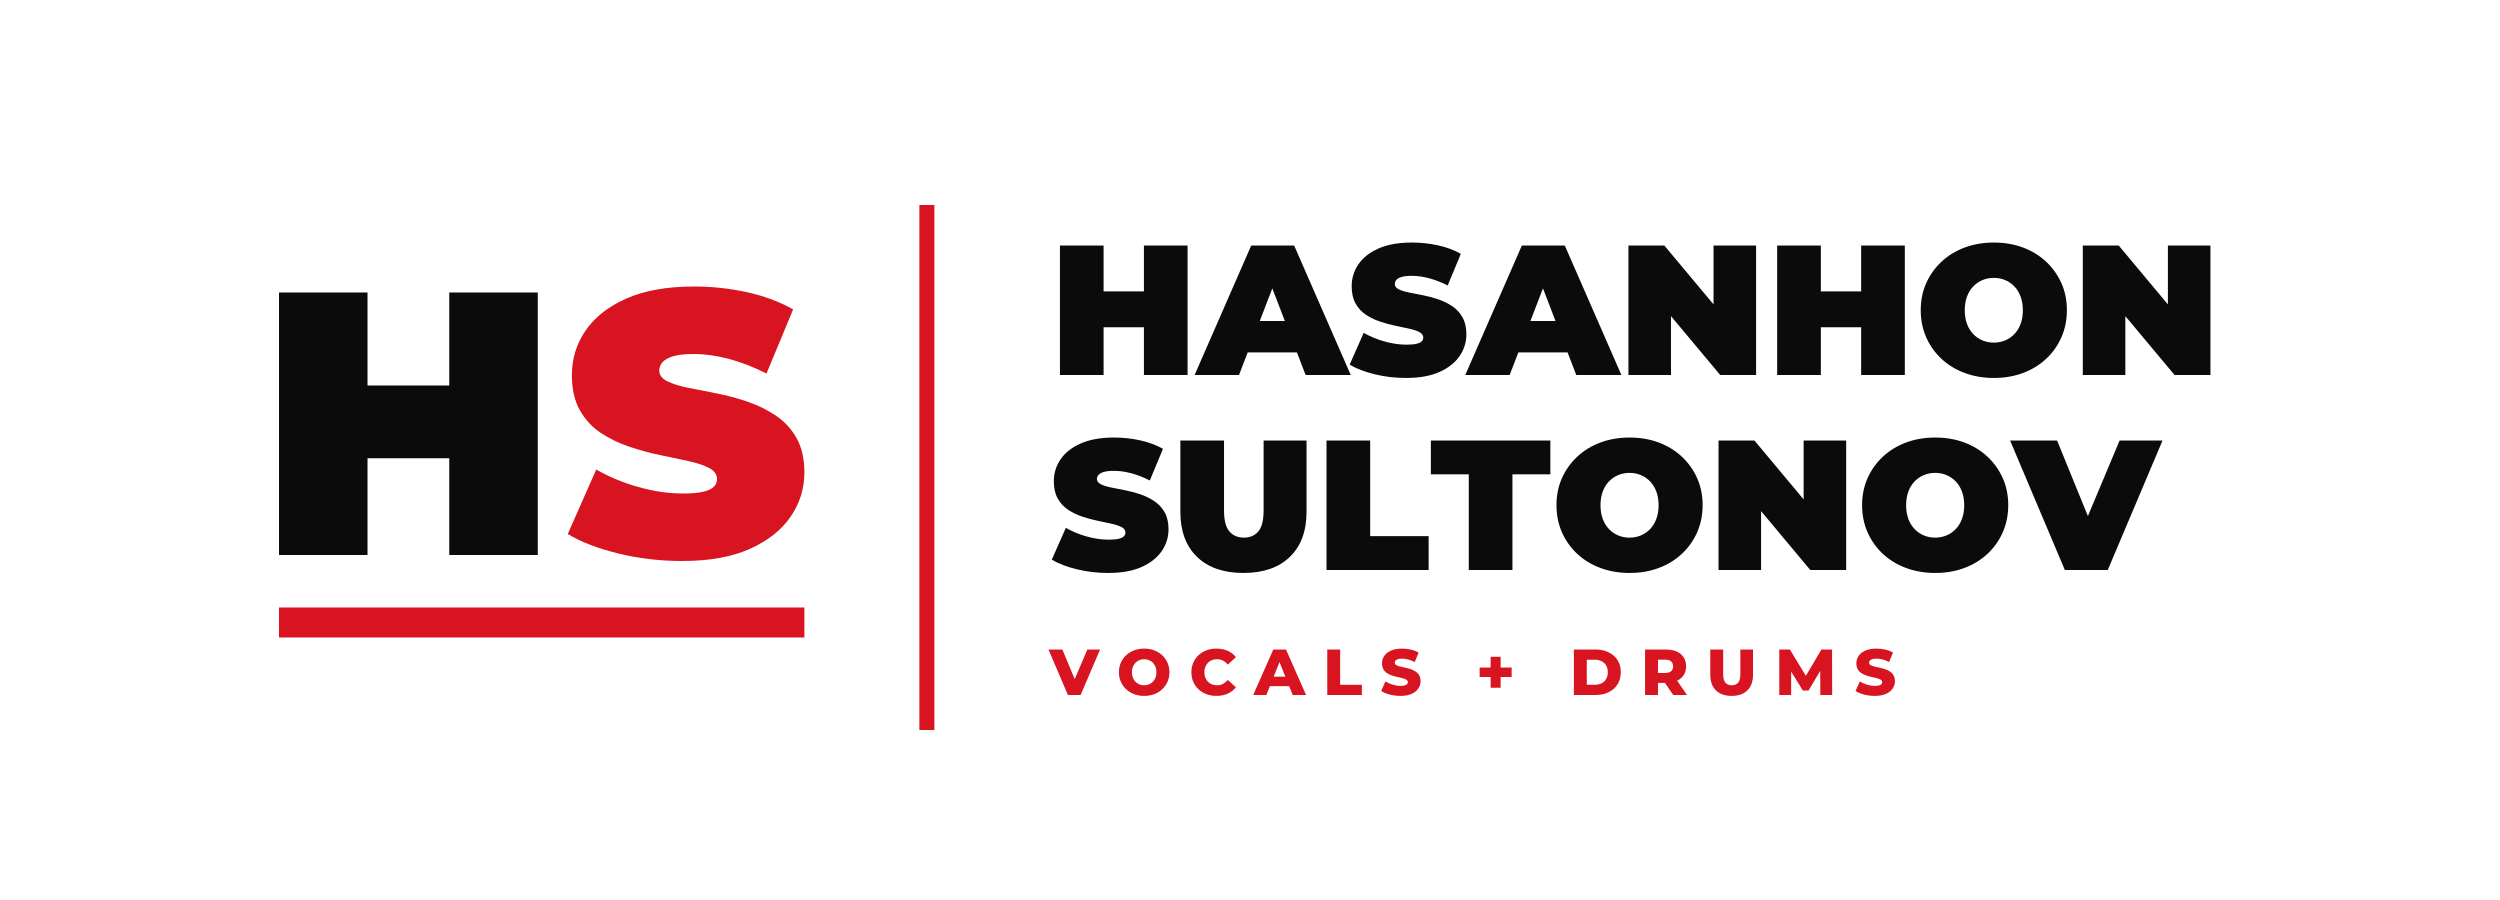
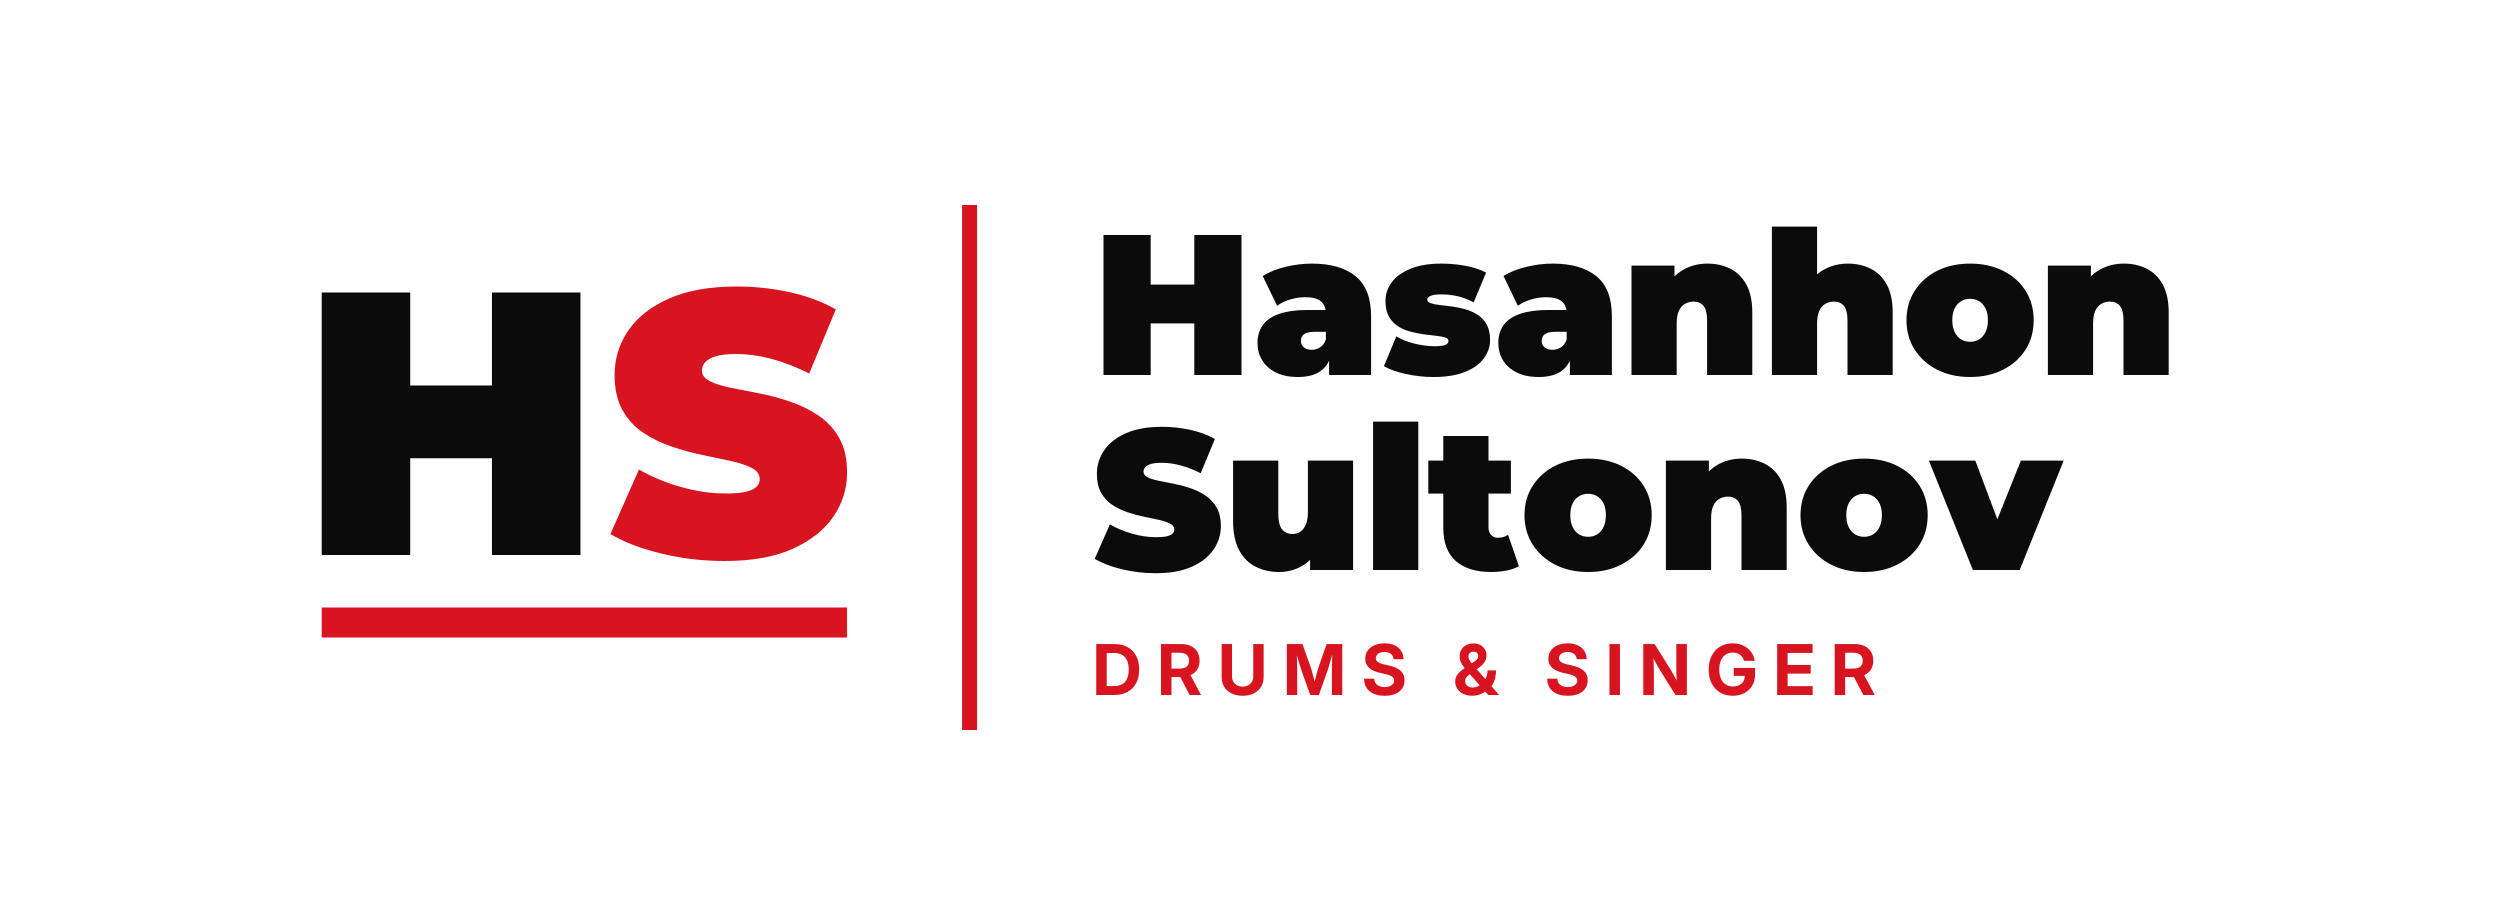
<svg xmlns="http://www.w3.org/2000/svg" viewBox="0 0 1000 360" width="3000" height="1080">
  <g id="monogram">
    <g id="mono-H">
-       <path fill="#0B0B0B" d="M179.704 222.0V117.0H215.104V222.0ZM111.604 222.0V117.0H147.004V222.0ZM144.604 183.3V154.2H182.104V183.3Z" />
+       <path fill="#0B0B0B" d="M196.785 222.0V117.0H232.185V222.0ZM128.685 222.0V117.0H164.085V222.0ZM161.685 183.3V154.2H199.185V183.3Z" />
    </g>
    <g id="mono-S">
-       <path fill="#D7141F" d="M272.854 224.4Q259.654 224.4 247.354 221.4Q235.054 218.4 227.104 213.6L238.504 187.8Q246.004 192.15 255.229 194.775Q264.454 197.4 273.154 197.4Q278.254 197.4 281.179 196.725Q284.104 196.05 285.454 194.775Q286.804 193.5 286.804 191.7Q286.804 188.85 283.654 187.2Q280.504 185.55 275.329 184.425Q270.154 183.3 264.004 182.025Q257.854 180.75 251.629 178.65Q245.404 176.55 240.229 173.1Q235.054 169.65 231.904 164.025Q228.754 158.4 228.754 150.0Q228.754 140.25 234.229 132.225Q239.704 124.2 250.579 119.4Q261.454 114.6 277.654 114.6Q288.304 114.6 298.654 116.85Q309.004 119.1 317.254 123.75L306.604 149.4Q298.804 145.5 291.529 143.55Q284.254 141.6 277.354 141.6Q272.254 141.6 269.254 142.5Q266.254 143.4 264.979 144.9Q263.704 146.4 263.704 148.2Q263.704 150.9 266.854 152.475Q270.004 154.05 275.179 155.1Q280.354 156.15 286.579 157.35Q292.804 158.55 298.954 160.65Q305.104 162.75 310.279 166.2Q315.454 169.65 318.604 175.2Q321.754 180.75 321.754 189.0Q321.754 198.6 316.279 206.625Q310.804 214.65 300.004 219.525Q289.204 224.4 272.854 224.4Z" />
+       <path fill="#D7141F" d="M289.935 224.4Q276.735 224.4 264.435 221.4Q252.135 218.4 244.185 213.6L255.585 187.8Q263.085 192.15 272.31 194.775Q281.535 197.4 290.235 197.4Q295.335 197.4 298.26 196.725Q301.185 196.05 302.535 194.775Q303.885 193.5 303.885 191.7Q303.885 188.85 300.735 187.2Q297.585 185.55 292.41 184.425Q287.235 183.3 281.085 182.025Q274.935 180.75 268.71 178.65Q262.485 176.55 257.31 173.1Q252.135 169.65 248.985 164.025Q245.835 158.4 245.835 150.0Q245.835 140.25 251.31 132.225Q256.785 124.2 267.66 119.4Q278.535 114.6 294.735 114.6Q305.385 114.6 315.735 116.85Q326.085 119.1 334.335 123.75L323.685 149.4Q315.885 145.5 308.61 143.55Q301.335 141.6 294.435 141.6Q289.335 141.6 286.335 142.5Q283.335 143.4 282.06 144.9Q280.785 146.4 280.785 148.2Q280.785 150.9 283.935 152.475Q287.085 154.05 292.26 155.1Q297.435 156.15 303.66 157.35Q309.885 158.55 316.035 160.65Q322.185 162.75 327.36 166.2Q332.535 169.65 335.685 175.2Q338.835 180.75 338.835 189.0Q338.835 198.6 333.36 206.625Q327.885 214.65 317.085 219.525Q306.285 224.4 289.935 224.4Z" />
    </g>
-     <rect id="mono-bar" x="111.60" y="243.00" width="210.15" height="12.00" fill="#D7141F" />
+     <rect id="mono-bar" x="128.68" y="243.00" width="210.15" height="12.00" fill="#D7141F" />
  </g>
-   <rect id="divider" x="367.75" y="82" width="6" height="210" fill="#D7141F" />
+   <rect id="divider" x="384.83" y="82" width="6" height="210" fill="#D7141F" />
  <g id="name-1">
-     <path fill="#0B0B0B" d="M457.568 150.0V98.2H475.032V150.0ZM423.972 150.0V98.2H441.436V150.0ZM440.252 130.908V116.552H458.752V130.908ZM477.844 150.0 500.488 98.2H517.656L540.3 150.0H522.244L505.52 106.488H512.328L495.604 150.0ZM491.312 140.972 495.752 128.392H519.58L524.02 140.972ZM562.426 151.184Q555.914 151.184 549.846 149.704Q543.778 148.224 539.856 145.856L545.48 133.128Q549.18 135.274 553.731 136.569Q558.282 137.864 562.574 137.864Q565.09 137.864 566.533 137.531Q567.976 137.198 568.642 136.569Q569.308 135.94 569.308 135.052Q569.308 133.646 567.754 132.832Q566.2 132.018 563.647 131.463Q561.094 130.908 558.06 130.279Q555.026 129.65 551.955 128.614Q548.884 127.578 546.331 125.876Q543.778 124.174 542.224 121.399Q540.67 118.624 540.67 114.48Q540.67 109.67 543.371 105.711Q546.072 101.752 551.437 99.384Q556.802 97.016 564.794 97.016Q570.048 97.016 575.154 98.126Q580.26 99.236 584.33 101.53L579.076 114.184Q575.228 112.26 571.639 111.298Q568.05 110.336 564.646 110.336Q562.13 110.336 560.65 110.78Q559.17 111.224 558.541 111.964Q557.912 112.704 557.912 113.592Q557.912 114.924 559.466 115.701Q561.02 116.478 563.573 116.996Q566.126 117.514 569.197 118.106Q572.268 118.698 575.302 119.734Q578.336 120.77 580.889 122.472Q583.442 124.174 584.996 126.912Q586.55 129.65 586.55 133.72Q586.55 138.456 583.849 142.415Q581.148 146.374 575.82 148.779Q570.492 151.184 562.426 151.184ZM586.106 150.0 608.75 98.2H625.918L648.562 150.0H630.506L613.782 106.488H620.59L603.866 150.0ZM599.574 140.972 604.014 128.392H627.842L632.282 140.972ZM651.374 150.0V98.2H665.73L692.074 129.724H685.414V98.2H702.434V150.0H688.078L661.734 118.476H668.394V150.0ZM744.466 150.0V98.2H761.93V150.0ZM710.87 150.0V98.2H728.334V150.0ZM727.15 130.908V116.552H745.65V130.908ZM797.561 151.184Q791.234 151.184 785.869 149.186Q780.504 147.188 776.582 143.525Q772.66 139.862 770.477 134.906Q768.294 129.95 768.294 124.065Q768.294 118.18 770.477 113.275Q772.66 108.37 776.582 104.691Q780.504 101.012 785.864 99.014Q791.223 97.016 797.524 97.016Q803.888 97.016 809.216 99.014Q814.544 101.012 818.466 104.691Q822.388 108.37 824.571 113.275Q826.754 118.18 826.754 124.065Q826.754 129.95 824.571 134.906Q822.388 139.862 818.466 143.525Q814.544 147.188 809.216 149.186Q803.888 151.184 797.561 151.184ZM797.521 137.05Q799.966 137.05 802.075 136.162Q804.184 135.274 805.775 133.609Q807.366 131.944 808.254 129.539Q809.142 127.134 809.142 124.1Q809.142 121.066 808.254 118.661Q807.366 116.256 805.775 114.591Q804.184 112.926 802.078 112.038Q799.973 111.15 797.527 111.15Q795.082 111.15 792.973 112.038Q790.864 112.926 789.273 114.591Q787.682 116.256 786.794 118.661Q785.906 121.066 785.906 124.1Q785.906 127.134 786.794 129.539Q787.682 131.944 789.273 133.609Q790.864 135.274 792.97 136.162Q795.075 137.05 797.521 137.05ZM833.118 150.0V98.2H847.474L873.818 129.724H867.158V98.2H884.178V150.0H869.822L843.478 118.476H850.138V150.0Z" />
+     <path fill="#0B0B0B" d="M477.715 150.0V94.0H496.595V150.0ZM441.395 150.0V94.0H460.275V150.0ZM458.995 129.36V113.84H478.995V129.36ZM531.635 150.0V142.24L530.355 140.16V125.44Q530.355 122.24 528.395 120.56Q526.435 118.88 522.035 118.88Q519.075 118.88 516.035 119.8Q512.995 120.72 510.835 122.32L505.075 110.4Q508.915 108.0 514.275 106.72Q519.635 105.44 524.755 105.44Q536.035 105.44 542.235 110.48Q548.435 115.52 548.435 126.48V150.0ZM519.235 150.8Q513.875 150.8 510.275 148.96Q506.675 147.12 504.835 144.04Q502.995 140.96 502.995 137.2Q502.995 132.96 505.155 130.0Q507.315 127.04 511.755 125.52Q516.195 124.0 522.995 124.0H532.115V132.72H525.875Q522.995 132.72 521.675 133.64Q520.355 134.56 520.355 136.4Q520.355 137.92 521.515 138.92Q522.675 139.92 524.675 139.92Q526.515 139.92 528.075 138.92Q529.635 137.92 530.355 135.76L532.675 141.12Q531.635 146.0 528.275 148.4Q524.915 150.8 519.235 150.8ZM573.395 150.8Q567.795 150.8 562.355 149.6Q556.915 148.4 553.555 146.48L558.515 134.56Q561.635 136.4 565.755 137.44Q569.875 138.48 573.795 138.48Q577.075 138.48 578.235 137.92Q579.395 137.36 579.395 136.4Q579.395 135.44 578.035 135.0Q576.675 134.56 574.435 134.32Q572.195 134.08 569.515 133.72Q566.835 133.36 564.115 132.64Q561.395 131.92 559.155 130.48Q556.915 129.04 555.555 126.6Q554.195 124.16 554.195 120.4Q554.195 116.24 556.715 112.88Q559.235 109.52 564.235 107.48Q569.235 105.44 576.595 105.44Q581.395 105.44 586.195 106.32Q590.995 107.2 594.435 109.04L589.475 120.96Q586.115 119.12 582.875 118.44Q579.635 117.76 576.835 117.76Q573.395 117.76 572.155 118.4Q570.915 119.04 570.915 119.84Q570.915 120.8 572.275 121.28Q573.635 121.76 575.875 122.0Q578.115 122.24 580.795 122.6Q583.475 122.96 586.155 123.72Q588.835 124.48 591.075 125.92Q593.315 127.36 594.675 129.8Q596.035 132.24 596.035 136.0Q596.035 139.92 593.555 143.32Q591.075 146.72 586.035 148.76Q580.995 150.8 573.395 150.8ZM627.955 150.0V142.24L626.675 140.16V125.44Q626.675 122.24 624.715 120.56Q622.755 118.88 618.355 118.88Q615.395 118.88 612.355 119.8Q609.315 120.72 607.155 122.32L601.395 110.4Q605.235 108.0 610.595 106.72Q615.955 105.44 621.075 105.44Q632.355 105.44 638.555 110.48Q644.755 115.52 644.755 126.48V150.0ZM615.555 150.8Q610.195 150.8 606.595 148.96Q602.995 147.12 601.155 144.04Q599.315 140.96 599.315 137.2Q599.315 132.96 601.475 130.0Q603.635 127.04 608.075 125.52Q612.515 124.0 619.315 124.0H628.435V132.72H622.195Q619.315 132.72 617.995 133.64Q616.675 134.56 616.675 136.4Q616.675 137.92 617.835 138.92Q618.995 139.92 620.995 139.92Q622.835 139.92 624.395 138.92Q625.955 137.92 626.675 135.76L628.995 141.12Q627.955 146.0 624.595 148.4Q621.235 150.8 615.555 150.8ZM652.595 150.0V106.24H669.795V119.04L666.355 115.36Q668.915 110.4 673.275 107.92Q677.635 105.44 682.995 105.44Q688.035 105.44 692.115 107.48Q696.195 109.52 698.555 113.84Q700.915 118.16 700.915 125.04V150.0H682.835V128.16Q682.835 124.08 681.395 122.36Q679.955 120.64 677.475 120.64Q675.635 120.64 674.075 121.48Q672.515 122.32 671.595 124.24Q670.675 126.16 670.675 129.44V150.0ZM708.755 150.0V90.64H726.835V119.04L722.515 115.36Q725.075 110.4 729.435 107.92Q733.795 105.44 739.155 105.44Q744.195 105.44 748.275 107.48Q752.355 109.52 754.715 113.84Q757.075 118.16 757.075 125.04V150.0H738.995V128.16Q738.995 124.08 737.555 122.36Q736.115 120.64 733.635 120.64Q731.795 120.64 730.235 121.48Q728.675 122.32 727.755 124.24Q726.835 126.16 726.835 129.44V150.0ZM788.035 150.8Q780.595 150.8 774.875 147.88Q769.155 144.96 765.875 139.84Q762.595 134.72 762.595 128.08Q762.595 121.44 765.875 116.32Q769.155 111.2 774.875 108.32Q780.595 105.44 788.035 105.44Q795.475 105.44 801.235 108.32Q806.995 111.2 810.235 116.32Q813.475 121.44 813.475 128.08Q813.475 134.72 810.235 139.84Q806.995 144.96 801.235 147.88Q795.475 150.8 788.035 150.8ZM788.035 136.72Q790.035 136.72 791.635 135.76Q793.235 134.8 794.195 132.84Q795.155 130.88 795.155 128.08Q795.155 125.2 794.195 123.32Q793.235 121.44 791.635 120.48Q790.035 119.52 788.035 119.52Q786.035 119.52 784.435 120.48Q782.835 121.44 781.875 123.32Q780.915 125.2 780.915 128.08Q780.915 130.88 781.875 132.84Q782.835 134.8 784.435 135.76Q786.035 136.72 788.035 136.72ZM819.155 150.0V106.24H836.355V119.04L832.915 115.36Q835.475 110.4 839.835 107.92Q844.195 105.44 849.555 105.44Q854.595 105.44 858.675 107.48Q862.755 109.52 865.115 113.84Q867.475 118.16 867.475 125.04V150.0H849.395V128.16Q849.395 124.08 847.955 122.36Q846.515 120.64 844.035 120.64Q842.195 120.64 840.635 121.48Q839.075 122.32 838.155 124.24Q837.235 126.16 837.235 129.44V150.0Z" />
  </g>
  <g id="name-2">
-     <path fill="#0B0B0B" d="M443.286 229.184Q436.774 229.184 430.706 227.704Q424.638 226.224 420.716 223.856L426.34 211.128Q430.04 213.274 434.591 214.569Q439.142 215.864 443.434 215.864Q445.95 215.864 447.393 215.531Q448.836 215.198 449.502 214.569Q450.168 213.94 450.168 213.052Q450.168 211.646 448.614 210.832Q447.06 210.018 444.507 209.463Q441.954 208.908 438.92 208.279Q435.886 207.65 432.815 206.614Q429.744 205.578 427.191 203.876Q424.638 202.174 423.084 199.399Q421.53 196.624 421.53 192.48Q421.53 187.67 424.231 183.711Q426.932 179.752 432.297 177.384Q437.662 175.016 445.654 175.016Q450.908 175.016 456.014 176.126Q461.12 177.236 465.19 179.53L459.936 192.184Q456.088 190.26 452.499 189.298Q448.91 188.336 445.506 188.336Q442.99 188.336 441.51 188.78Q440.03 189.224 439.401 189.964Q438.772 190.704 438.772 191.592Q438.772 192.924 440.326 193.701Q441.88 194.478 444.433 194.996Q446.986 195.514 450.057 196.106Q453.128 196.698 456.162 197.734Q459.196 198.77 461.749 200.472Q464.302 202.174 465.856 204.912Q467.41 207.65 467.41 211.72Q467.41 216.456 464.709 220.415Q462.008 224.374 456.68 226.779Q451.352 229.184 443.286 229.184ZM497.38 229.184Q485.466 229.184 478.806 222.746Q472.146 216.308 472.146 204.69V176.2H489.61V204.172Q489.61 210.092 491.756 212.571Q493.902 215.05 497.528 215.05Q501.228 215.05 503.337 212.571Q505.446 210.092 505.446 204.172V176.2H522.614V204.69Q522.614 216.308 515.954 222.746Q509.294 229.184 497.38 229.184ZM530.606 228.0V176.2H548.07V214.458H571.454V228.0ZM587.512 228.0V189.742H572.342V176.2H620.146V189.742H604.976V228.0ZM651.855 229.184Q645.528 229.184 640.163 227.186Q634.798 225.188 630.876 221.525Q626.954 217.862 624.771 212.906Q622.588 207.95 622.588 202.065Q622.588 196.18 624.771 191.275Q626.954 186.37 630.876 182.691Q634.798 179.012 640.158 177.014Q645.517 175.016 651.818 175.016Q658.182 175.016 663.51 177.014Q668.838 179.012 672.76 182.691Q676.682 186.37 678.865 191.275Q681.048 196.18 681.048 202.065Q681.048 207.95 678.865 212.906Q676.682 217.862 672.76 221.525Q668.838 225.188 663.51 227.186Q658.182 229.184 651.855 229.184ZM651.815 215.05Q654.26 215.05 656.369 214.162Q658.478 213.274 660.069 211.609Q661.66 209.944 662.548 207.539Q663.436 205.134 663.436 202.1Q663.436 199.066 662.548 196.661Q661.66 194.256 660.069 192.591Q658.478 190.926 656.372 190.038Q654.267 189.15 651.821 189.15Q649.376 189.15 647.267 190.038Q645.158 190.926 643.567 192.591Q641.976 194.256 641.088 196.661Q640.2 199.066 640.2 202.1Q640.2 205.134 641.088 207.539Q641.976 209.944 643.567 211.609Q645.158 213.274 647.264 214.162Q649.369 215.05 651.815 215.05ZM687.412 228.0V176.2H701.768L728.112 207.724H721.452V176.2H738.472V228.0H724.116L697.772 196.476H704.432V228.0ZM774.103 229.184Q767.776 229.184 762.411 227.186Q757.046 225.188 753.124 221.525Q749.202 217.862 747.019 212.906Q744.836 207.95 744.836 202.065Q744.836 196.18 747.019 191.275Q749.202 186.37 753.124 182.691Q757.046 179.012 762.406 177.014Q767.765 175.016 774.066 175.016Q780.43 175.016 785.758 177.014Q791.086 179.012 795.008 182.691Q798.93 186.37 801.113 191.275Q803.296 196.18 803.296 202.065Q803.296 207.95 801.113 212.906Q798.93 217.862 795.008 221.525Q791.086 225.188 785.758 227.186Q780.43 229.184 774.103 229.184ZM774.063 215.05Q776.508 215.05 778.617 214.162Q780.726 213.274 782.317 211.609Q783.908 209.944 784.796 207.539Q785.684 205.134 785.684 202.1Q785.684 199.066 784.796 196.661Q783.908 194.256 782.317 192.591Q780.726 190.926 778.62 190.038Q776.515 189.15 774.069 189.15Q771.624 189.15 769.515 190.038Q767.406 190.926 765.815 192.591Q764.224 194.256 763.336 196.661Q762.448 199.066 762.448 202.1Q762.448 205.134 763.336 207.539Q764.224 209.944 765.815 211.609Q767.406 213.274 769.512 214.162Q771.617 215.05 774.063 215.05ZM825.94 228.0 804.036 176.2H822.832L840.666 219.934H829.492L847.844 176.2H865.012L843.108 228.0Z" />
+     <path fill="#0B0B0B" d="M462.275 229.28Q455.235 229.28 448.675 227.68Q442.115 226.08 437.875 223.52L443.955 209.76Q447.955 212.08 452.875 213.48Q457.795 214.88 462.435 214.88Q465.155 214.88 466.715 214.52Q468.275 214.16 468.995 213.48Q469.715 212.8 469.715 211.84Q469.715 210.32 468.035 209.44Q466.355 208.56 463.595 207.96Q460.835 207.36 457.555 206.68Q454.275 206.0 450.955 204.88Q447.635 203.76 444.875 201.92Q442.115 200.08 440.435 197.08Q438.755 194.08 438.755 189.6Q438.755 184.4 441.675 180.12Q444.595 175.84 450.395 173.28Q456.195 170.72 464.835 170.72Q470.515 170.72 476.035 171.92Q481.555 173.12 485.955 175.6L480.275 189.28Q476.115 187.2 472.235 186.16Q468.355 185.12 464.675 185.12Q461.955 185.12 460.355 185.6Q458.755 186.08 458.075 186.88Q457.395 187.68 457.395 188.64Q457.395 190.08 459.075 190.92Q460.755 191.76 463.515 192.32Q466.275 192.88 469.595 193.52Q472.915 194.16 476.195 195.28Q479.475 196.4 482.235 198.24Q484.995 200.08 486.675 203.04Q488.355 206.0 488.355 210.4Q488.355 215.52 485.435 219.8Q482.515 224.08 476.755 226.68Q470.995 229.28 462.275 229.28ZM511.635 228.8Q506.435 228.8 502.235 226.68Q498.035 224.56 495.635 220.04Q493.235 215.52 493.235 208.4V184.24H511.315V205.28Q511.315 209.92 512.835 211.76Q514.355 213.6 516.995 213.6Q518.595 213.6 519.995 212.76Q521.395 211.92 522.275 209.96Q523.155 208.0 523.155 204.8V184.24H541.235V228.0H524.035V215.36L527.475 218.8Q525.155 223.92 520.875 226.36Q516.595 228.8 511.635 228.8ZM549.235 228.0V168.64H567.315V228.0ZM596.435 228.8Q587.395 228.8 582.355 224.44Q577.315 220.08 577.315 211.04V174.4H595.395V210.88Q595.395 212.88 596.475 214.0Q597.555 215.12 599.155 215.12Q601.475 215.12 603.235 213.92L607.555 226.48Q605.475 227.68 602.555 228.24Q599.635 228.8 596.435 228.8ZM571.315 197.44V184.24H604.355V197.44ZM635.235 228.8Q627.795 228.8 622.075 225.88Q616.355 222.96 613.075 217.84Q609.795 212.72 609.795 206.08Q609.795 199.44 613.075 194.32Q616.355 189.2 622.075 186.32Q627.795 183.44 635.235 183.44Q642.675 183.44 648.435 186.32Q654.195 189.2 657.435 194.32Q660.675 199.44 660.675 206.08Q660.675 212.72 657.435 217.84Q654.195 222.96 648.435 225.88Q642.675 228.8 635.235 228.8ZM635.235 214.72Q637.235 214.72 638.835 213.76Q640.435 212.8 641.395 210.84Q642.355 208.88 642.355 206.08Q642.355 203.2 641.395 201.32Q640.435 199.44 638.835 198.48Q637.235 197.52 635.235 197.52Q633.235 197.52 631.635 198.48Q630.035 199.44 629.075 201.32Q628.115 203.2 628.115 206.08Q628.115 208.88 629.075 210.84Q630.035 212.8 631.635 213.76Q633.235 214.72 635.235 214.72ZM666.355 228.0V184.24H683.555V197.04L680.115 193.36Q682.675 188.4 687.035 185.92Q691.395 183.44 696.755 183.44Q701.795 183.44 705.875 185.48Q709.955 187.52 712.315 191.84Q714.675 196.16 714.675 203.04V228.0H696.595V206.16Q696.595 202.08 695.155 200.36Q693.715 198.64 691.235 198.64Q689.395 198.64 687.835 199.48Q686.275 200.32 685.355 202.24Q684.435 204.16 684.435 207.44V228.0ZM745.635 228.8Q738.195 228.8 732.475 225.88Q726.755 222.96 723.475 217.84Q720.195 212.72 720.195 206.08Q720.195 199.44 723.475 194.32Q726.755 189.2 732.475 186.32Q738.195 183.44 745.635 183.44Q753.075 183.44 758.835 186.32Q764.595 189.2 767.835 194.32Q771.075 199.44 771.075 206.08Q771.075 212.72 767.835 217.84Q764.595 222.96 758.835 225.88Q753.075 228.8 745.635 228.8ZM745.635 214.72Q747.635 214.72 749.235 213.76Q750.835 212.8 751.795 210.84Q752.755 208.88 752.755 206.08Q752.755 203.2 751.795 201.32Q750.835 199.44 749.235 198.48Q747.635 197.52 745.635 197.52Q743.635 197.52 742.035 198.48Q740.435 199.44 739.475 201.32Q738.515 203.2 738.515 206.08Q738.515 208.88 739.475 210.84Q740.435 212.8 742.035 213.76Q743.635 214.72 745.635 214.72ZM789.155 228.0 771.555 184.24H790.115L803.475 219.76H794.115L808.355 184.24H825.475L807.875 228.0Z" />
  </g>
  <g id="subtitle">
-     <path fill="#D7141F" d="M427.174 278.0 419.389 259.8H424.944L431.509 275.553H428.228L434.942 259.8H440.022L432.246 278.0ZM457.681 278.36Q455.496 278.36 453.641 277.658Q451.787 276.956 450.429 275.677Q449.071 274.398 448.316 272.67Q447.561 270.943 447.561 268.892Q447.561 266.84 448.316 265.125Q449.071 263.41 450.43 262.126Q451.789 260.842 453.639 260.141Q455.489 259.44 457.67 259.44Q459.865 259.44 461.706 260.14Q463.546 260.839 464.903 262.121Q466.26 263.402 467.015 265.12Q467.77 266.838 467.77 268.892Q467.77 270.947 467.015 272.676Q466.261 274.406 464.903 275.683Q463.546 276.961 461.706 277.66Q459.865 278.36 457.681 278.36ZM457.669 274.112Q458.713 274.112 459.604 273.742Q460.495 273.372 461.162 272.688Q461.83 272.003 462.202 271.043Q462.575 270.082 462.575 268.898Q462.575 267.713 462.203 266.756Q461.832 265.798 461.164 265.113Q460.496 264.428 459.606 264.058Q458.715 263.688 457.671 263.688Q456.626 263.688 455.733 264.059Q454.84 264.429 454.171 265.114Q453.502 265.8 453.129 266.758Q452.757 267.716 452.757 268.897Q452.757 270.079 453.129 271.039Q453.501 272 454.169 272.687Q454.838 273.375 455.731 273.743Q456.625 274.112 457.669 274.112ZM486.552 278.36Q484.4 278.36 482.569 277.671Q480.739 276.982 479.394 275.712Q478.049 274.442 477.303 272.712Q476.557 270.982 476.557 268.9Q476.557 266.818 477.303 265.088Q478.049 263.358 479.398 262.088Q480.747 260.818 482.578 260.129Q484.408 259.44 486.56 259.44Q489.077 259.44 491.067 260.316Q493.057 261.191 494.377 262.863L491.108 265.828Q490.238 264.79 489.174 264.239Q488.11 263.688 486.816 263.688Q485.692 263.688 484.767 264.057Q483.842 264.425 483.17 265.116Q482.498 265.807 482.125 266.769Q481.753 267.731 481.753 268.9Q481.753 270.069 482.125 271.031Q482.498 271.993 483.17 272.684Q483.842 273.375 484.767 273.743Q485.692 274.112 486.816 274.112Q488.11 274.112 489.174 273.561Q490.238 273.01 491.108 271.963L494.377 274.929Q493.057 276.583 491.067 277.471Q489.077 278.36 486.552 278.36ZM501.281 278.0 509.318 259.8H514.39L522.434 278.0H517.091L510.803 262.317H512.824L506.537 278.0ZM505.674 274.457 507 270.666H515.889L517.223 274.457ZM530.911 278.0V259.8H536.063V273.92H544.738V278.0ZM560.145 278.36Q557.914 278.36 555.846 277.807Q553.779 277.255 552.482 276.375L554.175 272.564Q555.403 273.359 557.006 273.854Q558.609 274.349 560.181 274.349Q561.259 274.349 561.899 274.164Q562.539 273.978 562.838 273.644Q563.136 273.31 563.136 272.869Q563.136 272.254 562.574 271.891Q562.012 271.529 561.095 271.293Q560.178 271.058 559.079 270.825Q557.981 270.592 556.874 270.232Q555.767 269.872 554.849 269.286Q553.932 268.7 553.37 267.741Q552.808 266.782 552.808 265.326Q552.808 263.709 553.701 262.374Q554.593 261.04 556.385 260.24Q558.178 259.44 560.873 259.44Q562.646 259.44 564.375 259.839Q566.105 260.237 567.454 261.035L565.882 264.835Q564.579 264.135 563.306 263.793Q562.033 263.451 560.829 263.451Q559.767 263.451 559.118 263.671Q558.469 263.892 558.183 264.257Q557.898 264.622 557.898 265.071Q557.898 265.668 558.46 266.022Q559.022 266.375 559.939 266.598Q560.856 266.82 561.964 267.048Q563.071 267.276 564.169 267.632Q565.267 267.988 566.185 268.57Q567.102 269.152 567.664 270.102Q568.226 271.052 568.226 272.482Q568.226 274.073 567.33 275.408Q566.433 276.742 564.646 277.551Q562.858 278.36 560.145 278.36ZM596.252 275.084V262.716H600.254V275.084ZM591.849 270.787V267.013H604.657V270.787ZM629.559 278.0V259.8H638.166Q641.176 259.8 643.461 260.917Q645.747 262.034 647.031 264.066Q648.315 266.098 648.315 268.9Q648.315 271.684 647.031 273.725Q645.747 275.766 643.461 276.883Q641.176 278.0 638.166 278.0ZM634.711 273.902H637.938Q639.504 273.902 640.665 273.307Q641.826 272.712 642.472 271.584Q643.119 270.456 643.119 268.9Q643.119 267.318 642.472 266.203Q641.826 265.088 640.665 264.493Q639.504 263.898 637.938 263.898H634.711ZM658.035 278.0V259.8H666.158Q670.15 259.8 672.294 261.602Q674.437 263.403 674.437 266.527Q674.437 268.592 673.452 270.085Q672.466 271.578 670.651 272.372Q668.837 273.166 666.337 273.166H660.892L663.187 270.999V278.0ZM669.284 278.0 664.764 271.378H670.239L674.803 278.0ZM663.187 271.562 660.892 269.191H666.036Q667.649 269.191 668.445 268.482Q669.242 267.773 669.242 266.527Q669.242 265.273 668.445 264.567Q667.649 263.862 666.036 263.862H660.892L663.187 261.484ZM692.662 278.36Q688.638 278.36 686.378 276.154Q684.119 273.948 684.119 269.899V259.8H689.271V269.741Q689.271 272.079 690.186 273.095Q691.101 274.112 692.706 274.112Q694.329 274.112 695.235 273.095Q696.142 272.079 696.142 269.741V259.8H701.205V269.899Q701.205 273.948 698.946 276.154Q696.687 278.36 692.662 278.36ZM711.711 278.0V259.8H715.948L723.47 272.182H721.238L728.584 259.8H732.821L732.865 278.0H728.122L728.078 267.014H728.89L723.408 276.209H721.124L715.475 267.014H716.454V278.0ZM749.889 278.36Q747.658 278.36 745.59 277.807Q743.523 277.255 742.226 276.375L743.919 272.564Q745.147 273.359 746.75 273.854Q748.353 274.349 749.925 274.349Q751.003 274.349 751.643 274.164Q752.283 273.978 752.582 273.644Q752.88 273.31 752.88 272.869Q752.88 272.254 752.318 271.891Q751.756 271.529 750.839 271.293Q749.922 271.058 748.823 270.825Q747.725 270.592 746.618 270.232Q745.511 269.872 744.593 269.286Q743.676 268.7 743.114 267.741Q742.552 266.782 742.552 265.326Q742.552 263.709 743.445 262.374Q744.337 261.04 746.129 260.24Q747.922 259.44 750.617 259.44Q752.39 259.44 754.119 259.839Q755.849 260.237 757.198 261.035L755.626 264.835Q754.323 264.135 753.05 263.793Q751.777 263.451 750.573 263.451Q749.511 263.451 748.862 263.671Q748.213 263.892 747.927 264.257Q747.642 264.622 747.642 265.071Q747.642 265.668 748.204 266.022Q748.766 266.375 749.683 266.598Q750.6 266.82 751.708 267.048Q752.815 267.276 753.913 267.632Q755.011 267.988 755.929 268.57Q756.846 269.152 757.408 270.102Q757.97 271.052 757.97 272.482Q757.97 274.073 757.074 275.408Q756.177 276.742 754.39 277.551Q752.602 278.36 749.889 278.36Z" />
+     <path fill="#D7141F" d="M445.676 278.0H440.407V274.432H445.466Q447.482 274.432 448.818 273.696Q450.154 272.961 450.817 271.484Q451.481 270.007 451.481 267.803Q451.481 265.6 450.815 264.133Q450.149 262.665 448.822 261.931Q447.494 261.197 445.497 261.197H440.312V257.629H445.755Q448.82 257.629 451.044 258.86Q453.269 260.09 454.474 262.372Q455.679 264.655 455.679 267.803Q455.679 270.957 454.475 273.243Q453.271 275.529 451.033 276.765Q448.795 278.0 445.676 278.0ZM442.69 257.629V278.0H438.498V257.629ZM464.391 278.0V257.629H472.451Q474.758 257.629 476.41 258.446Q478.063 259.264 478.947 260.759Q479.832 262.255 479.832 264.287Q479.832 266.305 478.916 267.771Q478.001 269.237 476.307 270.026Q474.614 270.815 472.269 270.815H466.887V267.432H471.973Q473.157 267.432 473.971 267.058Q474.786 266.685 475.209 265.98Q475.632 265.276 475.632 264.287Q475.632 263.285 475.207 262.577Q474.782 261.87 473.967 261.487Q473.151 261.104 471.96 261.104H468.583V278.0ZM475.841 278.0 471.054 268.767H475.519L480.41 278.0ZM497.052 278.308Q494.52 278.308 492.631 277.372Q490.742 276.436 489.699 274.762Q488.656 273.089 488.656 270.882V257.629H492.799V270.541Q492.799 271.733 493.328 272.658Q493.857 273.584 494.812 274.115Q495.766 274.646 497.055 274.646Q498.346 274.646 499.3 274.115Q500.253 273.584 500.78 272.661Q501.306 271.737 501.306 270.541V257.629H505.449V270.881Q505.449 273.091 504.405 274.765Q503.361 276.438 501.474 277.373Q499.586 278.308 497.052 278.308ZM514.741 278.0V257.629H520.996L524.332 267.058Q524.539 267.705 524.814 268.687Q525.09 269.669 525.379 270.772Q525.668 271.874 525.918 272.892Q526.168 273.909 526.326 274.629H525.38Q525.54 273.917 525.787 272.903Q526.034 271.888 526.321 270.784Q526.608 269.681 526.881 268.694Q527.154 267.708 527.358 267.058L530.644 257.629H536.913V278.0H532.76V268.35Q532.76 267.677 532.782 266.711Q532.803 265.744 532.835 264.635Q532.866 263.525 532.894 262.393Q532.922 261.261 532.928 260.254H533.329Q533.037 261.356 532.71 262.523Q532.382 263.689 532.065 264.79Q531.748 265.89 531.467 266.809Q531.185 267.728 530.979 268.35L527.562 278.0H524.103L520.643 268.35Q520.437 267.731 520.151 266.816Q519.865 265.901 519.541 264.804Q519.217 263.706 518.881 262.537Q518.544 261.367 518.228 260.254H518.709Q518.722 261.241 518.748 262.368Q518.774 263.494 518.804 264.608Q518.835 265.722 518.858 266.695Q518.881 267.669 518.881 268.35V278.0ZM553.839 278.314Q551.306 278.314 549.474 277.519Q547.642 276.724 546.648 275.196Q545.653 273.669 545.625 271.479H549.685Q549.732 272.553 550.254 273.304Q550.776 274.054 551.696 274.443Q552.617 274.831 553.839 274.831Q554.987 274.831 555.838 274.507Q556.69 274.183 557.165 273.594Q557.64 273.006 557.64 272.224Q557.64 271.547 557.249 271.066Q556.857 270.585 556.062 270.233Q555.267 269.88 554.049 269.607L551.863 269.101Q549.031 268.457 547.559 267.074Q546.087 265.692 546.087 263.492Q546.087 261.641 547.067 260.255Q548.047 258.869 549.783 258.097Q551.519 257.325 553.787 257.325Q556.096 257.325 557.793 258.108Q559.49 258.892 560.435 260.32Q561.38 261.748 561.428 263.682H557.447Q557.337 262.329 556.363 261.567Q555.388 260.806 553.782 260.806Q552.737 260.806 551.958 261.121Q551.179 261.436 550.752 261.99Q550.325 262.543 550.325 263.262Q550.325 263.945 550.727 264.417Q551.129 264.89 551.892 265.219Q552.656 265.548 553.73 265.791L555.629 266.228Q557.107 266.551 558.259 267.055Q559.41 267.559 560.206 268.27Q561.001 268.98 561.412 269.925Q561.824 270.87 561.824 272.078Q561.824 273.992 560.867 275.393Q559.91 276.795 558.122 277.555Q556.334 278.314 553.839 278.314ZM588.874 278.303Q586.789 278.303 585.262 277.546Q583.734 276.79 582.906 275.5Q582.078 274.209 582.078 272.606Q582.078 271.449 582.515 270.551Q582.951 269.652 583.811 268.847Q584.67 268.042 585.925 267.181L589.859 264.564Q590.325 264.248 590.646 263.894Q590.966 263.539 591.135 263.153Q591.304 262.766 591.304 262.372Q591.304 261.671 590.793 261.166Q590.281 260.662 589.369 260.662Q588.776 260.662 588.325 260.902Q587.873 261.143 587.619 261.576Q587.364 262.009 587.364 262.588Q587.364 263.209 587.67 263.832Q587.976 264.456 588.565 265.189Q589.154 265.922 589.993 266.899L599.63 278.0H595.329L587.32 269.004Q586.366 267.896 585.579 266.883Q584.791 265.87 584.318 264.814Q583.844 263.758 583.844 262.536Q583.844 261.061 584.533 259.895Q585.222 258.728 586.462 258.053Q587.703 257.378 589.355 257.378Q590.964 257.378 592.142 258.018Q593.32 258.658 593.965 259.738Q594.61 260.818 594.61 262.156Q594.61 263.069 594.293 263.899Q593.975 264.729 593.373 265.456Q592.772 266.182 591.903 266.817L587.755 269.819Q586.925 270.428 586.485 271.027Q586.045 271.626 586.045 272.423Q586.045 273.181 586.432 273.768Q586.819 274.354 587.5 274.688Q588.181 275.022 589.051 275.022Q590.161 275.022 591.218 274.506Q592.275 273.989 593.129 273.059Q593.984 272.128 594.492 270.876Q595.001 269.624 595.001 268.154H598.413Q598.413 269.852 598.047 271.302Q597.681 272.752 596.98 273.892Q596.279 275.032 595.276 275.815L594.241 276.485Q593.146 277.392 591.714 277.848Q590.283 278.303 588.874 278.303ZM627.098 278.314Q624.566 278.314 622.734 277.519Q620.902 276.724 619.907 275.196Q618.913 273.669 618.885 271.479H622.944Q622.992 272.553 623.514 273.304Q624.036 274.054 624.956 274.443Q625.877 274.831 627.099 274.831Q628.246 274.831 629.098 274.507Q629.95 274.183 630.425 273.594Q630.9 273.006 630.9 272.224Q630.9 271.547 630.508 271.066Q630.117 270.585 629.322 270.233Q628.527 269.88 627.309 269.607L625.123 269.101Q622.291 268.457 620.819 267.074Q619.346 265.692 619.346 263.492Q619.346 261.641 620.327 260.255Q621.307 258.869 623.043 258.097Q624.779 257.325 627.046 257.325Q629.356 257.325 631.053 258.108Q632.75 258.892 633.694 260.32Q634.639 261.748 634.688 263.682H630.707Q630.597 262.329 629.622 261.567Q628.647 260.806 627.042 260.806Q625.996 260.806 625.218 261.121Q624.439 261.436 624.012 261.99Q623.584 262.543 623.584 263.262Q623.584 263.945 623.986 264.417Q624.388 264.89 625.152 265.219Q625.916 265.548 626.99 265.791L628.889 266.228Q630.366 266.551 631.518 267.055Q632.67 267.559 633.466 268.27Q634.261 268.98 634.672 269.925Q635.084 270.87 635.084 272.078Q635.084 273.992 634.127 275.393Q633.17 276.795 631.382 277.555Q629.594 278.314 627.098 278.314ZM647.983 257.629V278.0H643.791V257.629ZM657.311 278.0V257.629H661.843L668.336 268.001Q668.722 268.618 669.205 269.476Q669.687 270.334 670.209 271.354Q670.731 272.374 671.221 273.48L670.766 274.081Q670.697 273.058 670.64 271.816Q670.583 270.575 670.551 269.431Q670.519 268.288 670.519 267.576V257.629H674.75V278.0H670.205L664.312 268.602Q663.825 267.808 663.267 266.843Q662.709 265.877 662.063 264.667Q661.418 263.457 660.637 261.97L661.282 261.704Q661.372 263.195 661.431 264.532Q661.49 265.87 661.518 266.915Q661.545 267.96 661.545 268.589V278.0ZM693.106 278.304Q690.235 278.304 688.065 277.011Q685.895 275.717 684.68 273.363Q683.464 271.009 683.464 267.835Q683.464 264.554 684.722 262.2Q685.979 259.847 688.147 258.586Q690.315 257.325 693.033 257.325Q694.769 257.325 696.284 257.831Q697.798 258.337 698.979 259.274Q700.16 260.211 700.911 261.496Q701.662 262.78 701.865 264.341H697.604Q697.418 263.581 697.028 262.971Q696.639 262.361 696.064 261.928Q695.49 261.494 694.754 261.265Q694.018 261.036 693.132 261.036Q691.483 261.036 690.259 261.845Q689.036 262.655 688.367 264.171Q687.698 265.688 687.698 267.815Q687.698 269.936 688.365 271.452Q689.033 272.968 690.263 273.781Q691.493 274.593 693.18 274.593Q694.628 274.593 695.699 274.053Q696.769 273.513 697.357 272.535Q697.945 271.557 697.945 270.247L698.889 270.347H693.51V267.161H702.031V269.737Q702.031 272.327 700.884 274.252Q699.737 276.178 697.725 277.241Q695.714 278.304 693.106 278.304ZM710.86 278.0V257.629H725.041V261.171H715.051V265.977H724.283V269.443H715.051V274.458H725.053V278.0ZM733.868 278.0V257.629H741.928Q744.234 257.629 745.887 258.446Q747.54 259.264 748.424 260.759Q749.308 262.255 749.308 264.287Q749.308 266.305 748.393 267.771Q747.477 269.237 745.784 270.026Q744.09 270.815 741.746 270.815H736.364V267.432H741.45Q742.634 267.432 743.448 267.058Q744.262 266.685 744.685 265.98Q745.108 265.276 745.108 264.287Q745.108 263.285 744.684 262.577Q744.259 261.87 743.443 261.487Q742.628 261.104 741.437 261.104H738.059V278.0ZM745.318 278.0 740.531 268.767H744.995L749.886 278.0Z" />
  </g>
</svg>
